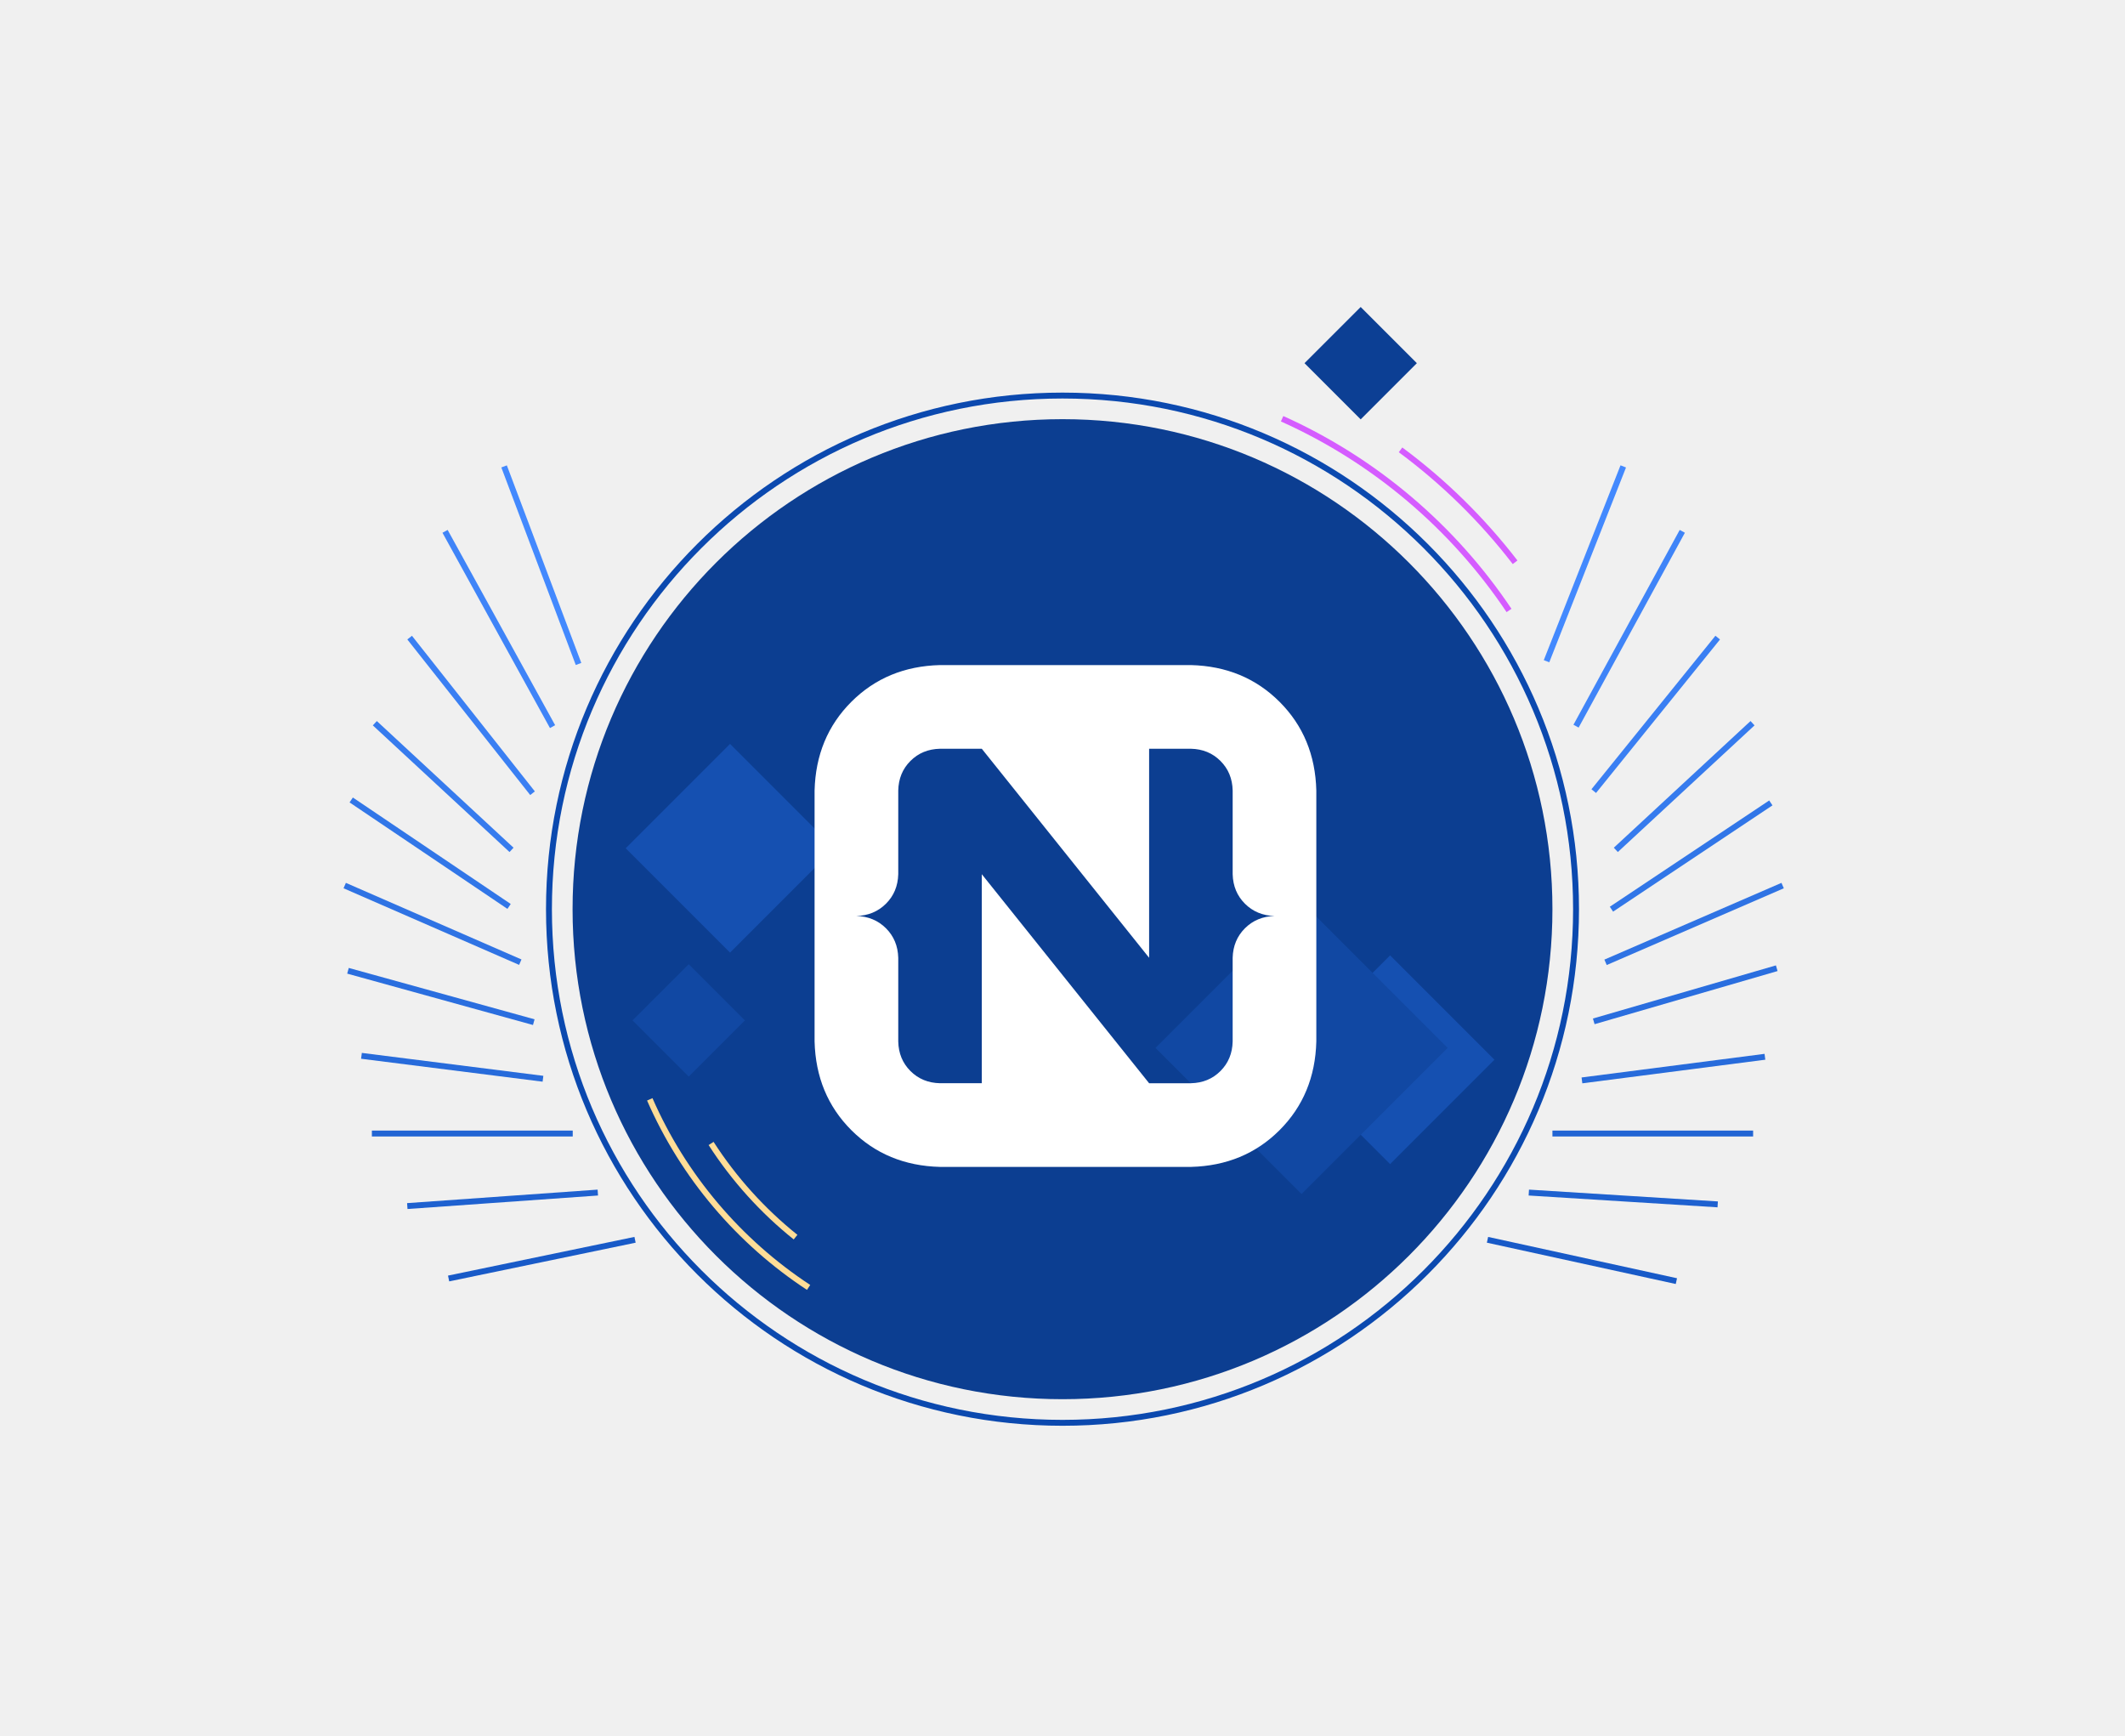
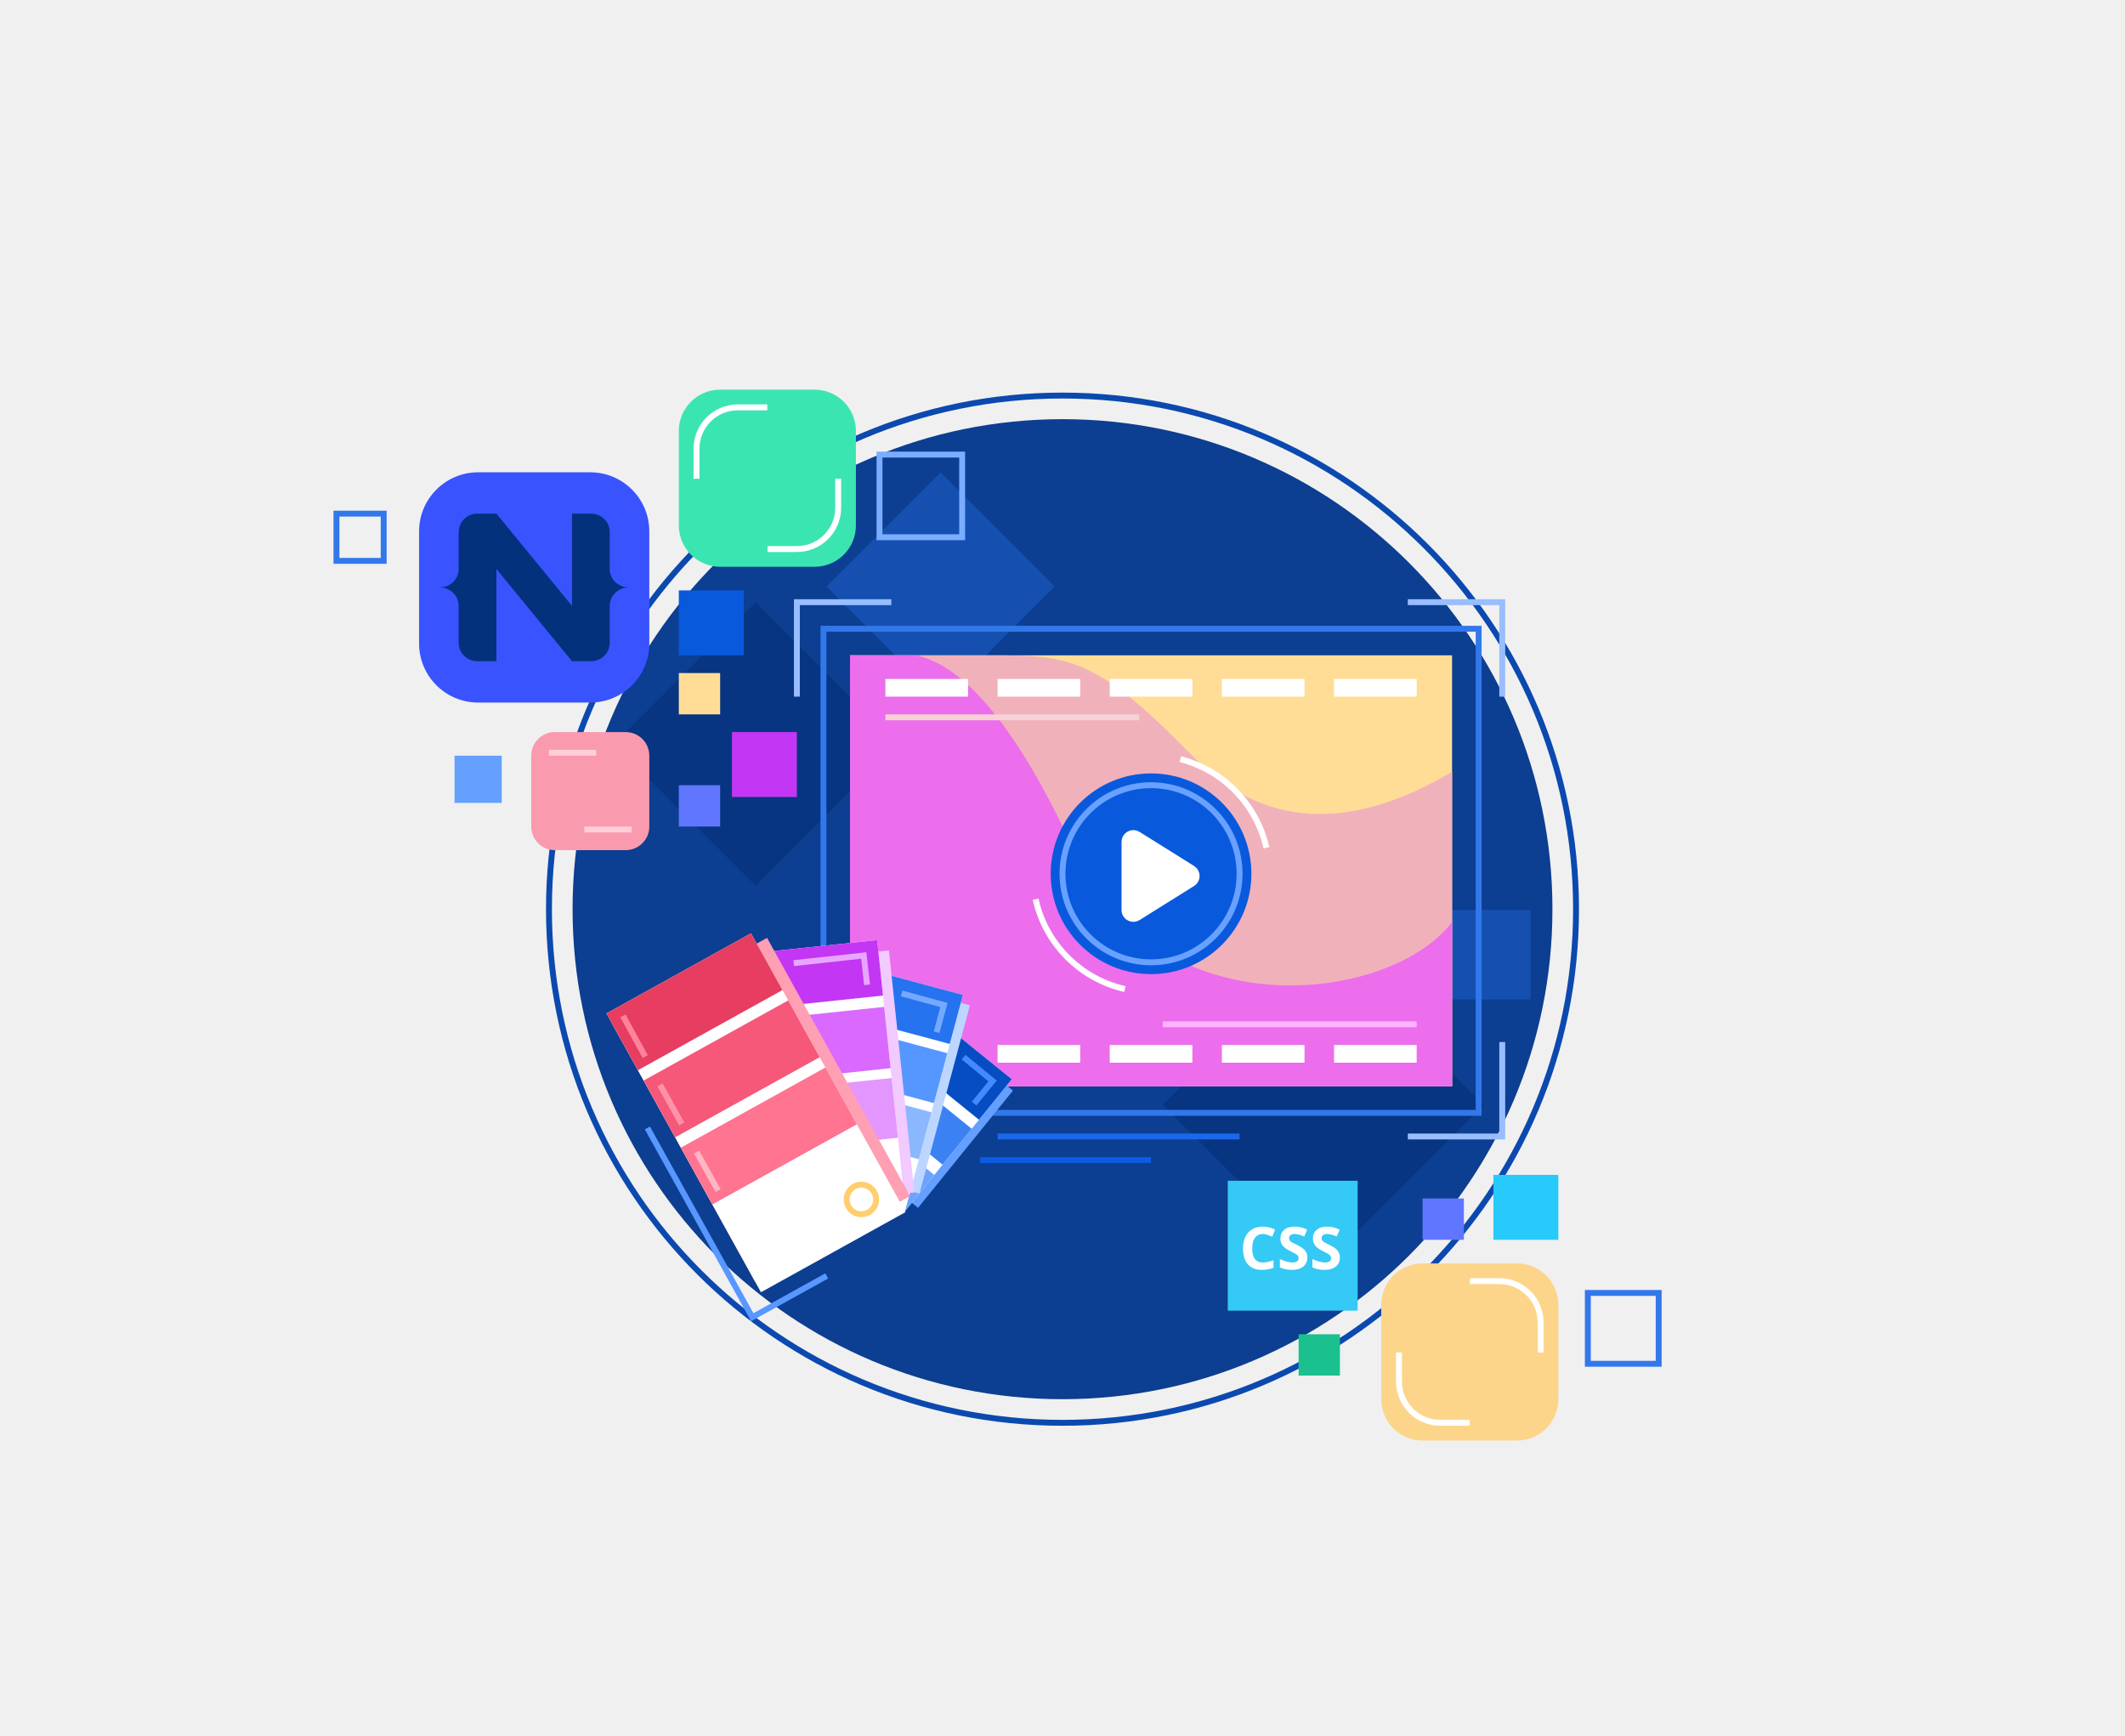
<svg xmlns="http://www.w3.org/2000/svg" width="360px" height="294px" viewBox="0 0 360 294" version="1.1">
  <defs />
-   <g id="source_illustrations" stroke="none" stroke-width="1" fill="none" fill-rule="evenodd">
-     <g id="nativescript_core_pro">
-       <g id="nativescript_core_pro_image" transform="translate(58, 31)">
-         <g id="circle_bg" transform="translate(34, 21)">
-           <path d="M163.648,51.403 C154.183,37.279 140.868,25.954 125.204,18.928" id="line" stroke="#D55CFF" />
-           <path d="M164.676,43.24 C159.122,36.03 152.586,29.616 145.268,24.196" id="line" stroke="#D55CFF" />
-           <circle id="circle_2" fill="#0C3E91" cx="88" cy="102" r="83" />
-           <path d="M88,189.5 C39.675,189.5 0.5,150.325 0.5,102 C0.5,53.675 39.675,14.5 88,14.5 C136.325,14.5 175.5,53.675 175.5,102 C175.5,150.325 136.325,189.5 88,189.5 Z M88,188.5 C135.773,188.5 174.5,149.773 174.5,102 C174.5,54.227 135.773,15.5 88,15.5 C40.227,15.5 1.5,54.227 1.5,102 C1.5,149.773 40.227,188.5 88,188.5 Z" id="circle_1" fill="#0B49AF" fill-rule="nonzero" />
-           <rect id="rectangle" fill="#1550B1" transform="translate(143.5, 127.5) rotate(-315) translate(-143.5, -127.5) " x="131" y="115" width="25" height="25" />
-           <rect id="rectangle" fill="#1550B1" transform="translate(31.67767, 91.67767) rotate(-315) translate(-31.67767, -91.67767) " x="19.178" y="79.178" width="25" height="25" />
-           <rect id="rectangle" fill="#1148A3" transform="translate(24.67767, 120.8388) rotate(-315) translate(-24.67767, -120.8388) " x="17.948" y="114.11" width="13.458" height="13.458" />
-           <rect id="rectangle" fill="#0C3F94" transform="translate(138.5165, 9.516504) rotate(-315) translate(-138.5165, -9.516504) " x="131.787" y="2.787" width="13.458" height="13.458" />
-           <rect id="rectangle" fill="#1148A3" transform="translate(128.5, 125.5) rotate(-315) translate(-128.5, -125.5) " x="111" y="108" width="35" height="35" />
-           <path d="M18.079,134.21 C23.784,147.263 33.197,158.326 44.986,166.066" id="line" stroke="#FFDD97" />
-           <path d="M28.467,141.682 C32.353,147.716 37.194,153.076 42.778,157.547" id="line" stroke="#FFDD97" />
+   <g id="illustrations" stroke="none" stroke-width="1" fill="none" fill-rule="evenodd">
+     <g id="-styling_nativescript_core_applications">
+       <g id="-styling_nativescript_core_applications_image" transform="translate(56, 66)">
+         <g id="circle_bg" transform="translate(36, 0)">
+           <circle id="circle_2" fill="#0C3E91" cx="88" cy="88" r="83" />
+           <rect id="rectangle" fill="#073581" transform="translate(36.0165, 60.0165) rotate(-315) translate(-36.0165, -60.0165) " x="19.034" y="43.034" width="33.964" height="33.964" />
+           <rect id="rectangle" fill="#1550B1" transform="translate(67.34315, 33.34315) rotate(-315) translate(-67.34315, -33.34315) " x="53.665" y="19.665" width="27.355" height="27.355" />
+           <path d="M88,175.5 C39.675,175.5 0.5,136.325 0.5,88 C0.5,39.675 39.675,0.5 88,0.5 C136.325,0.5 175.5,39.675 175.5,88 C175.5,136.325 136.325,175.5 88,175.5 Z M88,174.5 C135.773,174.5 174.5,135.773 174.5,88 C174.5,40.227 135.773,1.5 88,1.5 C40.227,1.5 1.5,40.227 1.5,88 C1.5,135.773 40.227,174.5 88,174.5 Z" id="circle_1" fill="#0B49AF" fill-rule="nonzero" />
+           <rect id="rectangle" fill="#073581" transform="translate(132.167, 121.167) rotate(-315) translate(-132.167, -121.167) " x="112.957" y="101.957" width="38.42" height="38.42" />
+           <rect id="rectangle" fill="#1550B1" transform="translate(159.7085, 95.70851) rotate(-270) translate(-159.7085, -95.70851) " x="152.136" y="88.136" width="15.144" height="15.144" />
        </g>
-         <g id="cup-copy-3" transform="translate(74, 53)" fill="#FFFFFF" fill-rule="nonzero">
-           <g id="nativescript" transform="translate(6, 28)">
-             <path d="M78.775,6.879 C82.773,10.876 84.848,15.884 85,21.902 L85,64.403 C84.848,70.42 82.773,75.429 78.775,79.427 C74.777,83.425 69.768,85.5 63.75,85.653 L21.25,85.653 C15.232,85.5 10.224,83.425 6.226,79.427 C2.229,75.429 0.153,70.42 0,64.404 L0,21.903 C0.153,15.884 2.228,10.877 6.226,6.879 C10.224,2.881 15.232,0.805 21.25,0.652 L63.75,0.652 C69.768,0.805 74.777,2.88 78.775,6.879 Z M72.913,41.078 C71.577,39.749 70.883,38.082 70.828,36.076 L70.828,21.903 C70.785,19.896 70.097,18.226 68.762,16.892 C67.427,15.556 65.756,14.869 63.75,14.826 L56.674,14.826 L56.674,50.23 L28.328,14.826 L21.25,14.826 C19.244,14.868 17.574,15.556 16.239,16.891 C14.903,18.226 14.216,19.896 14.174,21.902 L14.174,36.076 C14.119,38.082 13.424,39.749 12.088,41.078 C10.754,42.405 9.084,43.097 7.078,43.152 C9.084,43.209 10.754,43.9 12.088,45.227 C13.424,46.556 14.119,48.224 14.174,50.23 L14.174,64.403 C14.216,66.408 14.903,68.079 16.239,69.414 C17.574,70.749 19.244,71.437 21.25,71.479 L28.328,71.479 L28.328,36.076 L56.674,71.48 L63.75,71.48 C65.756,71.438 67.428,70.749 68.762,69.415 C70.097,68.08 70.785,66.408 70.827,64.404 L70.827,50.23 C70.883,48.224 71.577,46.557 72.913,45.228 C74.248,43.901 75.918,43.209 77.924,43.153 C75.918,43.097 74.247,42.406 72.913,41.079 L72.913,41.078 Z" id="Shape" />
+         <g id="bg_elements">
+           <rect id="line" fill="#1A68EB" x="113" y="126" width="41" height="1" />
+           <rect id="line" fill="#0C5BE0" x="110" y="130" width="29" height="1" />
+           <g id="logo" transform="translate(15, 14)">
+             <rect id="bg" fill="#3953FF" x="0" y="0" width="39" height="39" rx="10" />
+             <path d="M32.295,16.377 L32.295,10.123 C32.276,9.237 31.965,8.5 31.362,7.912 C30.759,7.322 30.004,7.019 29.098,7 L25.902,7 L25.902,22.623 L13.098,7 L9.901,7 C8.995,7.019 8.241,7.322 7.638,7.911 C7.035,8.5 6.724,9.237 6.705,10.122 L6.705,16.377 C6.68,17.262 6.367,17.998 5.763,18.584 C5.16,19.17 4.406,19.475 3.5,19.5 C4.406,19.525 5.161,19.83 5.763,20.415 C6.367,21.002 6.68,21.738 6.705,22.623 L6.705,28.877 C6.724,29.762 7.035,30.499 7.638,31.088 C8.241,31.677 8.995,31.981 9.901,32 L13.098,32 L13.098,16.377 L25.902,32 L29.098,32 C30.004,31.981 30.759,31.677 31.362,31.089 C31.965,30.5 32.276,29.762 32.295,28.878 L32.295,22.623 C32.32,21.738 32.633,21.002 33.237,20.416 C33.84,19.83 34.594,19.525 35.5,19.5 C34.594,19.475 33.839,19.17 33.237,18.585 C32.633,17.998 32.32,17.262 32.295,16.377 Z" fill="#04317C" />
+           </g>
+           <rect id="square" fill="#FA9AAE" x="34" y="58" width="20" height="20" rx="4" />
+           <rect id="line" fill="#FFCFD9" x="37" y="61" width="8" height="1" />
+           <rect id="line" fill="#FFCFD9" x="43" y="74" width="8" height="1" />
+           <g id="group" transform="translate(59, 0)">
+             <rect id="square" fill="#3BE5B2" x="0" y="0" width="30" height="30" rx="7" />
+             <path d="M26.5,15.089 L27.5,15.089 L27.5,20 C27.5,24.142 24.142,27.5 20,27.5 L15.035,27.5 L15.035,26.5 L20,26.5 C23.59,26.5 26.5,23.59 26.5,20 L26.5,15.089 Z M3.5,15.089 L2.5,15.089 L2.5,10 C2.5,5.858 5.858,2.5 10,2.5 L14.989,2.5 L14.989,3.5 L10,3.5 C6.41,3.5 3.5,6.41 3.5,10 L3.5,15.089 Z" id="lines" fill="#FFFFFF" fill-rule="nonzero" />
+           </g>
+           <rect id="square" fill="#65A0FF" x="21" y="62" width="8" height="8" />
+           <rect id="square" fill="#0959DD" x="59" y="34" width="11" height="11" />
+           <rect id="square" fill="#C336F3" x="68" y="58" width="11" height="11" />
+           <path d="M93.5,11.5 L93.5,24.5 L106.5,24.5 L106.5,11.5 L93.5,11.5 Z M107.5,10.5 L107.5,25.5 L92.5,25.5 L92.5,10.5 L107.5,10.5 Z" id="square" fill="#7AADFF" fill-rule="nonzero" />
+           <rect id="square" fill="#FFDD97" x="59" y="48" width="7" height="7" />
+           <g id="group" transform="translate(178, 148)">
+             <rect id="square" fill="#FCD58A" x="0" y="0" width="30" height="30" rx="7" />
+             <path d="M26.5,15.089 L27.5,15.089 L27.5,20 C27.5,24.142 24.142,27.5 20,27.5 L15.035,27.5 L15.035,26.5 L20,26.5 C23.59,26.5 26.5,23.59 26.5,20 L26.5,15.089 Z M3.5,15.089 L2.5,15.089 L2.5,10 C2.5,5.858 5.858,2.5 10,2.5 L14.989,2.5 L14.989,3.5 L10,3.5 C6.41,3.5 3.5,6.41 3.5,10 L3.5,15.089 Z" id="lines" fill="#FFFFFF" fill-rule="nonzero" transform="translate(15, 15) scale(-1, 1) translate(-15, -15) " />
+           </g>
+           <rect id="square" fill="#28CAFB" x="197" y="133" width="11" height="11" />
+           <path d="M213.5,153.5 L213.5,164.5 L224.5,164.5 L224.5,153.5 L213.5,153.5 Z M225.5,152.5 L225.5,165.5 L212.5,165.5 L212.5,152.5 L225.5,152.5 Z" id="square" fill="#3278EB" fill-rule="nonzero" />
+           <g id="group" transform="translate(152, 134)">
+             <rect id="square" fill="#35C9F5" x="0" y="0" width="22" height="22" />
+             <text id="CSS" font-family="OpenSans-Bold, Open Sans" font-size="10" font-weight="bold" fill="#FFFFFF">
+               <tspan x="2" y="15">CSS</tspan>
+             </text>
+           </g>
+           <rect id="square" fill="#1BC08F" x="164" y="160" width="7" height="7" />
+           <rect id="square" fill="#6176FF" x="185" y="137" width="7" height="7" />
+           <rect id="square" fill="#6176FF" x="59" y="67" width="7" height="7" />
+           <path d="M1.5,21.5 L1.5,28.5 L8.5,28.5 L8.5,21.5 L1.5,21.5 Z M9.5,20.5 L9.5,29.5 L0.5,29.5 L0.5,20.5 L9.5,20.5 Z" id="square" fill="#3278EB" fill-rule="nonzero" />
+         </g>
+         <g id="animation" transform="translate(78, 35)">
+           <path d="M1.5,1.5 L1.5,17 L0.5,17 L0.5,0.5 L17,0.5 L17,1.5 L1.5,1.5 Z M120,91 L120,75.5 L121,75.5 L121,92 L104.5,92 L104.5,91 L120,91 Z M120,1.5 L104.5,1.5 L104.5,0.5 L121,0.5 L121,17 L120,17 L120,1.5 Z" id="frame" fill="#98BEFF" fill-rule="nonzero" />
+           <path d="M6,6 L6,87 L116,87 L116,6 L6,6 Z M5,5 L117,5 L117,88 L5,88 L5,5 Z" id="bg_1" fill="#3278EB" fill-rule="nonzero" />
+           <rect id="bg_2" fill="#FFDD97" x="10" y="10" width="102" height="73" />
+           <path d="M10,10 C14.021,10 21.02,10.002 30.998,10.006 C46.743,10.006 50.583,9.199 68.196,27.199 C79.938,39.2 94.539,40.043 112,29.73 L112,83 L10,83 L10,10 Z" id="wave_1" fill="#F1B1BA" />
+           <path d="M10,10 L21.208,10 C29.747,11.85 38.68,22.911 48.008,43.182 C62,73.589 101.45,69.071 112,55.169 C112,64.492 112,73.769 112,83 L10,83 L10,10 Z" id="wave_2" fill="#EC6EEC" />
+           <path d="M16,14 L30,14 L30,17 L16,17 L16,14 Z M35,14 L49,14 L49,17 L35,17 L35,14 Z M54,14 L68,14 L68,17 L54,17 L54,14 Z M73,14 L87,14 L87,17 L73,17 L73,14 Z M92,14 L106,14 L106,17 L92,17 L92,14 Z" id="lines" fill="#FFFFFF" />
+           <rect id="line" fill="#F6D1D6" x="16" y="20" width="43" height="1" />
+           <rect id="line" fill="#FFB2FF" x="63" y="72" width="43" height="1" />
+           <path d="M16,76 L30,76 L30,79 L16,79 L16,76 Z M35,76 L49,76 L49,79 L35,79 L35,76 Z M54,76 L68,76 L68,79 L54,79 L54,76 Z M73,76 L87,76 L87,79 L73,79 L73,76 Z M92,76 L106,76 L106,79 L92,79 L92,76 Z" id="lines" fill="#FFFFFF" />
+           <g id="play_btn" transform="translate(41, 27)">
+             <circle id="Oval" fill="#0959DD" cx="20" cy="20" r="17" />
+             <path d="M20,35.5 C11.44,35.5 4.5,28.56 4.5,20 C4.5,11.44 11.44,4.5 20,4.5 C28.56,4.5 35.5,11.44 35.5,20 C35.5,28.56 28.56,35.5 20,35.5 Z M20,34.5 C28.008,34.5 34.5,28.008 34.5,20 C34.5,11.992 28.008,5.5 20,5.5 C11.992,5.5 5.5,11.992 5.5,20 C5.5,28.008 11.992,34.5 20,34.5 Z" id="Oval" fill="#68A1FF" fill-rule="nonzero" />
+             <path d="M-0.047,24.412 L0.93,24.198 C2.546,31.563 8.324,37.375 15.678,39.037 L15.457,40.013 C7.725,38.265 1.653,32.157 -0.047,24.412 Z M40.03,15.488 L39.054,15.707 C37.454,8.562 31.93,2.881 24.842,1.073 L25.089,0.104 C32.541,2.005 38.347,7.976 40.03,15.488 Z" id="Oval" fill="#FFFFFF" fill-rule="nonzero" />
+             <path d="M27.286,22.071 L18.06,27.838 C17.123,28.423 15.889,28.138 15.304,27.202 C15.105,26.884 15,26.516 15,26.142 L15,14.608 C15,13.504 15.895,12.608 17,12.608 C17.375,12.608 17.742,12.714 18.06,12.912 L27.286,18.679 C28.223,19.264 28.508,20.498 27.922,21.435 C27.761,21.693 27.544,21.91 27.286,22.071 Z" id="Triangle" fill="#FFFFFF" />
          </g>
        </g>
-         <g id="lines_2" transform="translate(219, 117) scale(-1, 1) translate(-219, -117) translate(194, 48)" fill-rule="nonzero">
-           <polygon id="Path-14" fill="#185AC8" points="49.893 130.512 50.107 131.488 18.107 138.488 17.893 137.512" />
-           <polygon id="Path-15" fill="#1E61D0" points="42.969 122.501 43.031 123.499 11.031 125.499 10.969 124.501" />
-           <polygon id="Path-16" fill="#2265D4" points="39 112.5 39 113.5 5 113.5 5 112.5" />
-           <polygon id="Path-17" fill="#276BDB" points="34.064 103.504 33.936 104.496 2.936 100.496 3.064 99.504" />
-           <polygon id="Path-18" fill="#2A6EDF" points="32.139 93.52 31.861 94.48 0.861 85.48 1.139 84.52" />
-           <polygon id="Path-19" fill="#2F73E4" points="30.199 83.541 29.801 84.459 -0.199 71.459 0.199 70.541" />
-           <polygon id="Path-20" fill="#367BEE" points="28.601 64.586 27.921 65.32 4.762 43.867 5.441 43.133" />
-           <polygon id="Path-20" fill="#3176E8" points="29.277 74.584 28.723 75.416 1.723 57.416 2.277 56.584" />
-           <polygon id="Path-21" fill="#3A7FF3" points="32.389 54.686 31.611 55.314 10.611 29.314 11.389 28.686" />
-           <polygon id="Path-22" fill="#3F84F8" points="35.439 43.761 34.561 44.239 16.561 11.239 17.439 10.761" />
-           <polygon id="Path-23" fill="#4389FE" points="40.465 32.817 39.535 33.183 26.535 0.183 27.465 -0.183" />
-         </g>
-         <g id="lines_1" transform="translate(0, 48)" fill-rule="nonzero">
-           <polygon id="Path-14" fill="#185AC8" points="49.482 130.51 49.685 131.49 18.102 138.044 17.898 137.065" />
-           <polygon id="Path-15" fill="#1E61D0" points="43.242 122.501 43.312 123.499 11.035 125.785 10.965 124.787" />
-           <polygon id="Path-16" fill="#2265D4" points="39.028 112.5 39.028 113.5 5 113.5 5 112.5" />
-           <polygon id="Path-17" fill="#276BDB" points="34.05 103.226 33.925 104.218 3.173 100.335 3.299 99.343" />
-           <polygon id="Path-18" fill="#2A6EDF" points="32.56 93.654 32.294 94.617 0.819 85.915 1.085 84.951" />
-           <polygon id="Path-19" fill="#2F73E4" points="30.344 83.516 29.944 84.433 0.199 71.458 0.598 70.542" />
-           <polygon id="Path-20" fill="#367BEE" points="28.999 64.586 28.32 65.32 5.16 43.867 5.84 43.133" />
-           <polygon id="Path-20" fill="#3176E8" points="28.523 74.118 27.964 74.948 1.22 56.915 1.78 56.085" />
-           <polygon id="Path-21" fill="#3A7FF3" points="32.61 55.048 31.825 55.667 11.006 29.31 11.791 28.69" />
-           <polygon id="Path-22" fill="#3F84F8" points="36.047 43.837 35.171 44.32 16.96 11.241 17.836 10.759" />
-           <polygon id="Path-23" fill="#4389FE" points="40.479 33.288 39.543 33.641 26.931 0.176 27.866 -0.176" />
+         <g id="catalog" transform="translate(84.26557, 120.0262) rotate(-21) translate(-84.26557, -120.0262) translate(52.76557, 88.52616)">
+           <g id="card" transform="translate(23, 15)">
+             <rect id="bg_2" fill="#649EFF" transform="translate(19.82114, 20.19021) rotate(-300) translate(-19.82114, -20.19021) " x="5.138" y="7.414" width="29.366" height="25.553" />
+             <rect id="bg_1" fill="#FFFFFF" transform="translate(19.36361, 19.66567) rotate(-300) translate(-19.36361, -19.66567) " x="5.364" y="5.389" width="28" height="28.553" />
+             <rect id="Rectangle" fill="#6CA3FF" transform="translate(10.33252, 24.87977) rotate(-300) translate(-10.33252, -24.87977) " x="-3.667" y="21.032" width="28" height="7.696" />
+             <rect id="Rectangle" fill="#3C81F4" transform="translate(18.9886, 19.88218) rotate(-300) translate(-18.9886, -19.88218) " x="4.989" y="15.967" width="28" height="7.83" />
+             <rect id="Rectangle" fill="#064DC3" transform="translate(27.90367, 14.73507) rotate(-300) translate(-27.90367, -14.73507) " x="13.904" y="10.32" width="28" height="8.83" />
+             <polygon id="line" fill="#448AFF" fill-rule="nonzero" points="32.011 18.481 32.88 17.987 36.27 23.941 31.541 26.65 31.044 25.783 34.907 23.569" />
+           </g>
+           <g id="card" transform="translate(14, 6)">
+             <rect id="bg_2" fill="#BDD6FF" transform="translate(23.9161, 24.07577) rotate(-324) translate(-23.9161, -24.07577) " x="9.116" y="7.57" width="29.601" height="33.011" />
+             <rect id="bg_1" fill="#FFFFFF" transform="translate(22.70882, 24.37577) rotate(-324) translate(-22.70882, -24.37577) " x="8.709" y="5.521" width="28" height="37.71" />
+             <rect id="Rectangle" fill="#8BB7FF" transform="translate(19.27121, 29.10723) rotate(-324) translate(-19.27121, -29.10723) " x="5.271" y="24.989" width="28" height="8.235" />
+             <rect id="Rectangle" fill="#5696FF" transform="translate(25.2134, 20.9285) rotate(-324) translate(-25.2134, -20.9285) " x="11.213" y="16.555" width="28" height="8.747" />
+             <rect id="Rectangle" fill="#2673F0" transform="translate(31.26332, 12.6015) rotate(-324) translate(-31.26332, -12.6015) " x="17.263" y="8.3" width="28" height="8.602" />
+             <polygon id="line" fill="#74A9FF" fill-rule="nonzero" points="35.219 13.8 35.811 12.994 42.202 17.685 39.094 21.947 38.286 21.358 40.807 17.901" />
+           </g>
+           <g id="card" transform="translate(9, 2)">
+             <rect id="bg_2" fill="#F1CAFF" transform="translate(21.39314, 25.87511) rotate(-345) translate(-21.39314, -25.87511) " x="6.493" y="5.262" width="29.8" height="41.225" />
+             <rect id="bg_1" fill="#FFFFFF" transform="translate(20.38989, 26.12343) rotate(-345) translate(-20.38989, -26.12343) " x="6.39" y="3.069" width="28" height="46.109" />
+             <rect id="Rectangle" fill="#E496FF" transform="translate(18.96161, 31.45382) rotate(-345) translate(-18.96161, -31.45382) " x="4.962" y="26.365" width="28" height="10.177" />
+             <rect id="Rectangle" fill="#D969FF" transform="translate(22.06209, 19.88266) rotate(-345) translate(-22.06209, -19.88266) " x="8.062" y="14.665" width="28" height="10.436" />
+             <rect id="Rectangle" fill="#C336F3" transform="translate(25.13469, 8.415573) rotate(-345) translate(-25.13469, -8.415573) " x="11.135" y="3.694" width="28" height="9.444" />
+             <polygon id="line" fill="#E8A5FF" fill-rule="nonzero" points="25.158 6.534 25.413 5.567 37.438 8.74 36.054 14.066 35.086 13.815 36.219 9.452" />
+           </g>
+           <g id="card" transform="translate(20.22604, 29.28361) rotate(-8) translate(-20.22604, -29.28361) translate(5.226045, 2.283612)">
+             <rect id="bg_2" fill="#FF9FB3" x="9.09494702e-13" y="2" width="30" height="50" />
+             <rect id="bg_1" fill="#FFFFFF" x="0" y="-1.8189894e-12" width="28" height="54" />
+             <path d="M22.5,51.5 C20.843,51.5 19.5,50.157 19.5,48.5 C19.5,46.843 20.843,45.5 22.5,45.5 C24.157,45.5 25.5,46.843 25.5,48.5 C25.5,50.157 24.157,51.5 22.5,51.5 Z M22.5,50.5 C23.605,50.5 24.5,49.605 24.5,48.5 C24.5,47.395 23.605,46.5 22.5,46.5 C21.395,46.5 20.5,47.395 20.5,48.5 C20.5,49.605 21.395,50.5 22.5,50.5 Z" id="oval" fill="#FFCE6F" fill-rule="nonzero" />
+             <rect id="Rectangle" fill="#E63D60" x="0" y="-1.8189894e-12" width="28" height="11" />
+             <rect id="Rectangle" fill="#F65879" x="9.09494702e-13" y="13" width="28" height="11" />
+             <rect id="Rectangle" fill="#FF7491" x="1.8189894e-12" y="26" width="28" height="11" />
+             <polygon id="line" fill="#FF829C" fill-rule="nonzero" points="1.746 1.722 2.746 1.729 2.698 9.581 1.698 9.575" />
+             <polygon id="line" fill="#FF92A9" fill-rule="nonzero" points="1.574 14.983 2.574 14.982 2.586 22.545 1.586 22.547" />
+             <polygon id="line" fill="#FFB5C4" fill-rule="nonzero" points="1.474 27.937 2.474 27.935 2.491 35.413 1.491 35.415" />
+           </g>
+           <polygon id="line" fill="#5897FF" fill-rule="nonzero" transform="translate(10.62128, 42.65492) rotate(-8) translate(-10.62128, -42.65492) " points="4.158 60.232 18.085 60.232 18.085 61.232 3.158 61.232 3.158 24.078 4.158 24.078" />
        </g>
      </g>
    </g>
  </g>
</svg>
